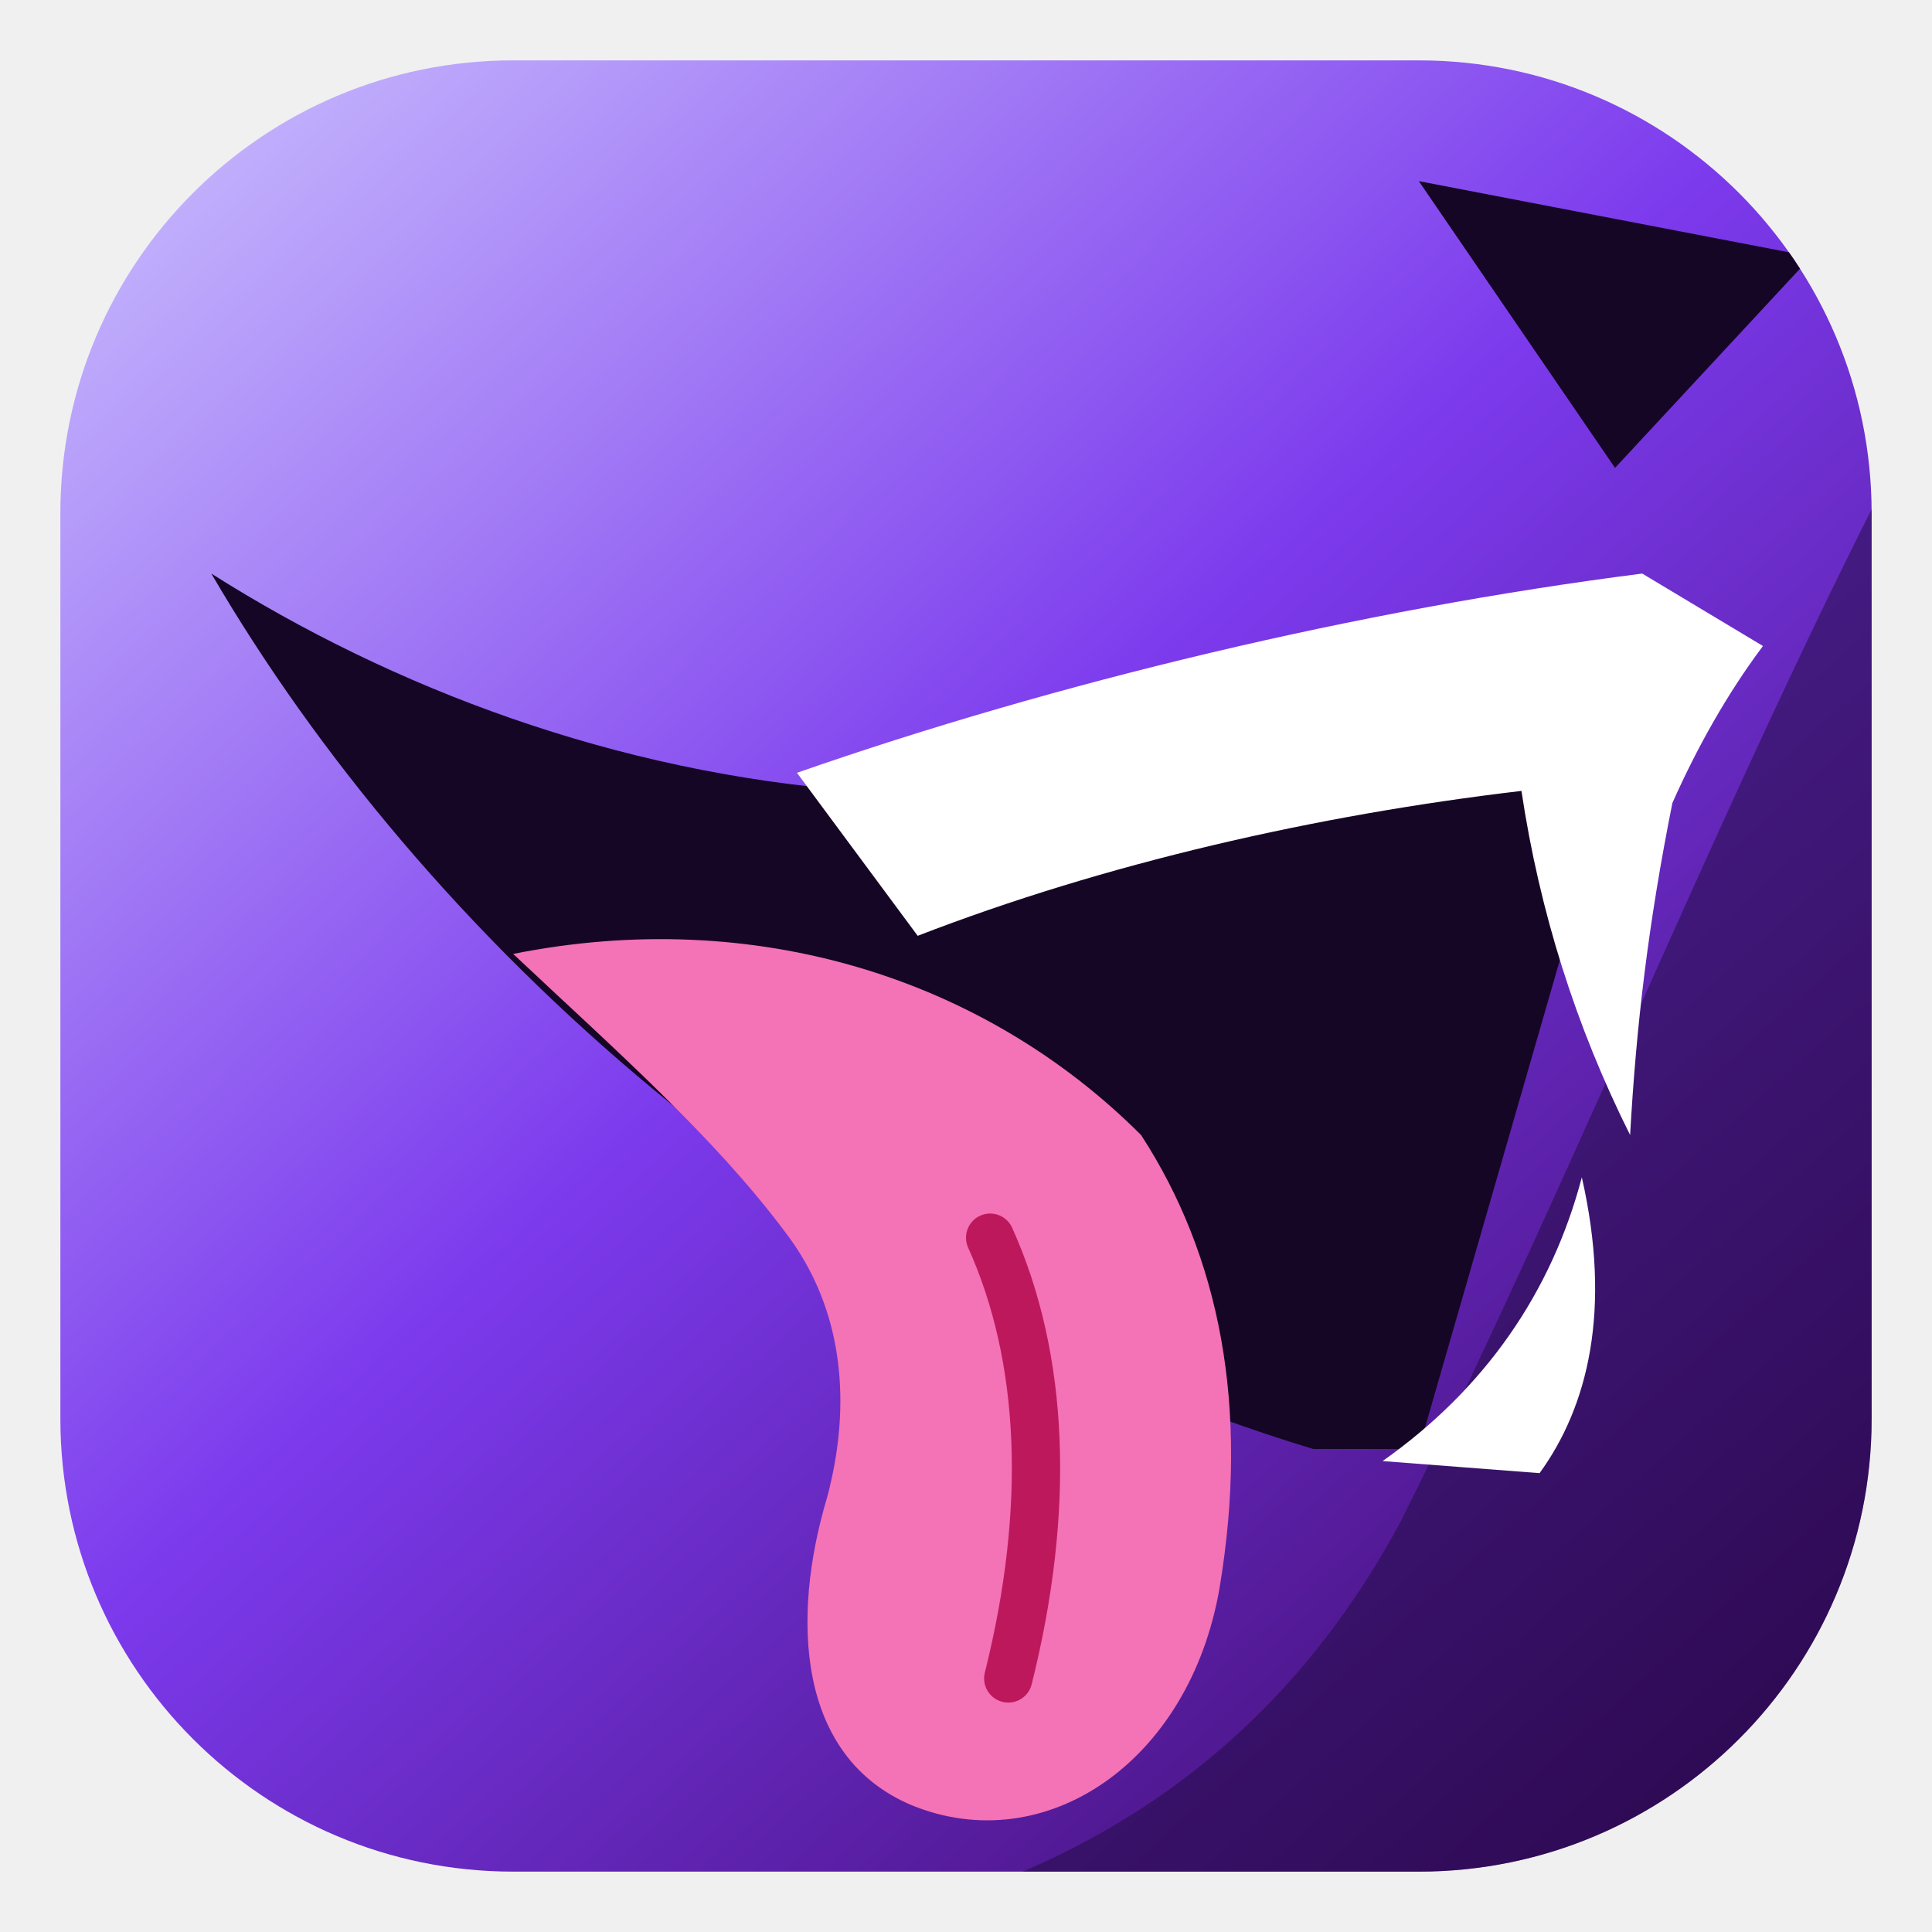
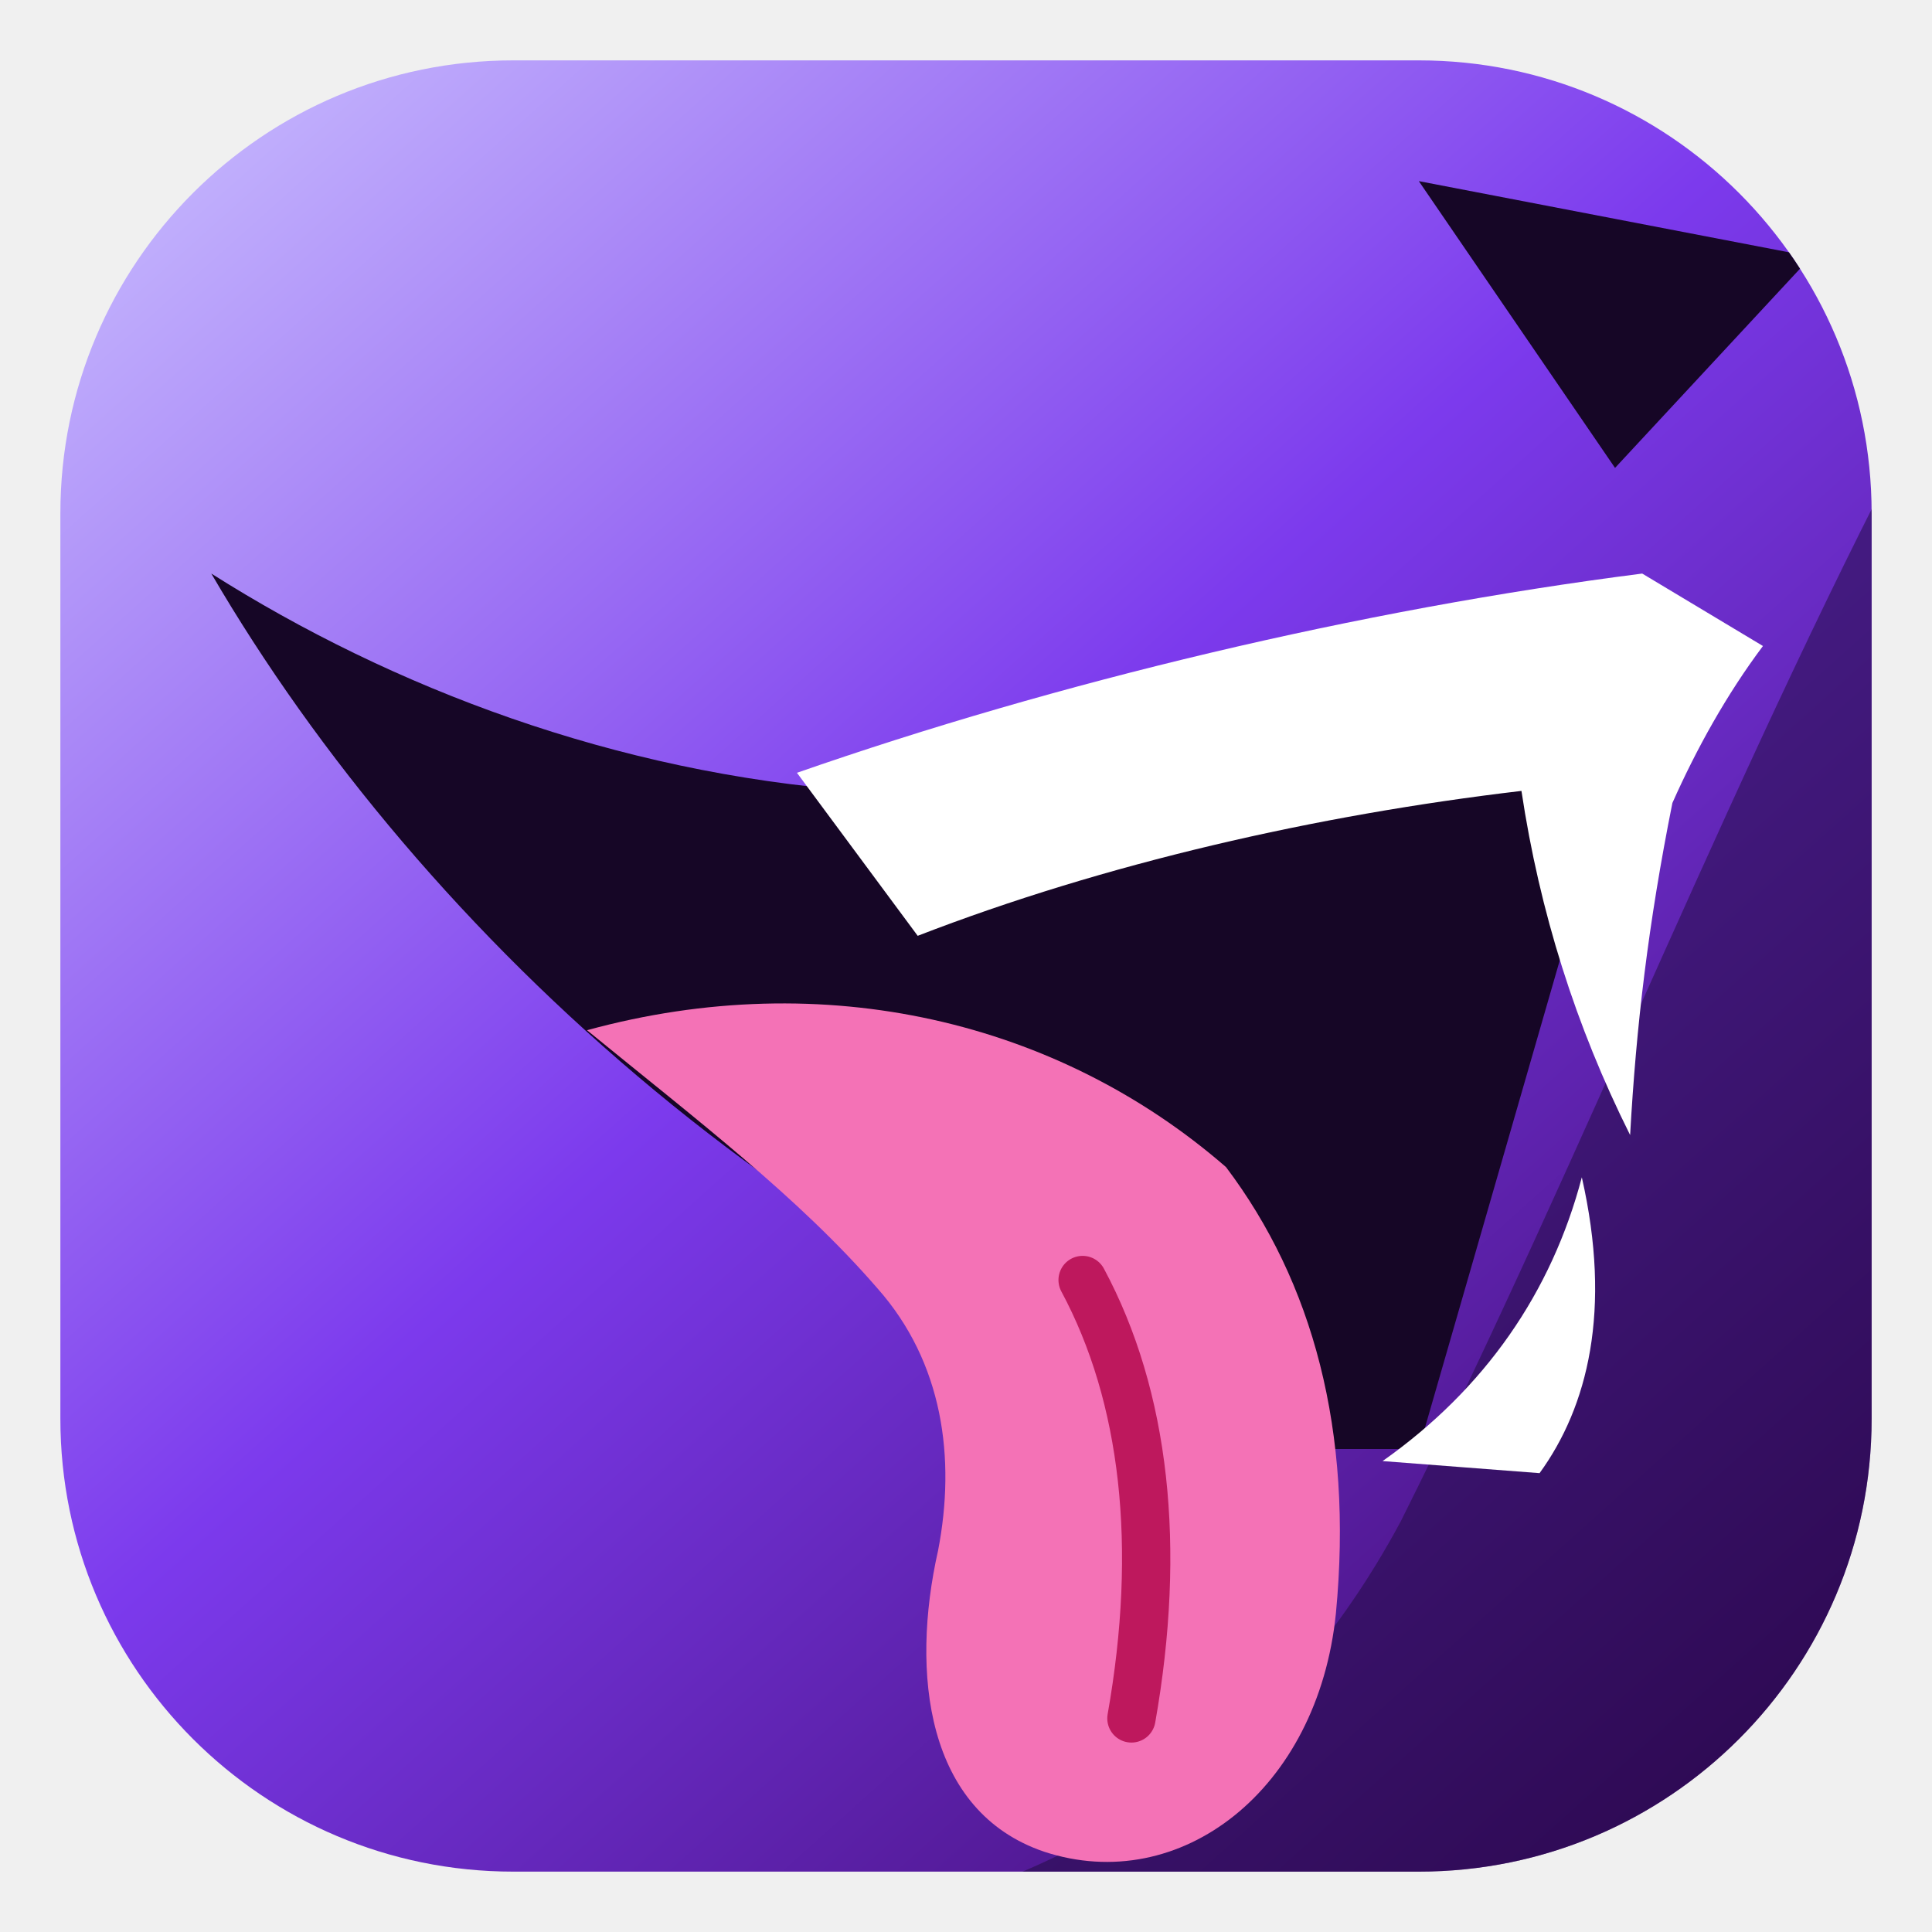
<svg xmlns="http://www.w3.org/2000/svg" viewBox="0 0 64 64">
  <defs>
    <linearGradient id="t" x1="6" y1="4" x2="58" y2="62" gradientUnits="userSpaceOnUse">
      <stop offset="0" stop-color="#c4b5fd" />
      <stop offset=".45" stop-color="#7c3aed" />
      <stop offset="1" stop-color="#3b0764" />
    </linearGradient>
    <clipPath id="c">
      <rect x="2" y="2" width="60" height="60" rx="15" />
    </clipPath>
  </defs>
  <rect x="2" y="2" width="60" height="60" rx="15" fill="url(#t)" />
  <g clip-path="url(#c)">
    <path d="M47 6 L60 8.5 L53.5 15.5 Z" fill="#160626" />
    <path d="M7 19 C14 31 27 43 43.5 48 L47 48 L54.5 22 C45 21.6 36.5 23.5 28.4 26.2 C20.4 25.6 13 22.8 7 19Z" fill="#160626" />
    <path d="M64 13 C57.6 25 52.6 38 46.4 50.4 C42 58.6 35 62.6 27 64 H64Z" fill="#1e0a3c" opacity=".5" />
    <path d="M26.4 25.6 C35 22.6 45 20.2 54.4 19 L58.4 21.4 C57.2 23 56.2 24.8 55.4 26.6 C54.6 30.6 54.2 34 54 37.6 C52.2 34 51 30.2 50.4 26.2 C43.6 27 36.6 28.6 30.4 31 Z" fill="#fff" />
+     <g transform="translate(3 1.6) rotate(-4 30 40)">
+       <path d="M17 31.6 C25 30 32.6 32.4 37.8 37.6 C40.4 41.6 41.4 46.6 40.4 52.6 C39.4 58.4 34.6 61.6 30.2 59.8 C26.4 58.2 26.2 53.6 27.4 49.6 C28.2 46.6 28 43.4 26 40.8 C23.6 37.6 20.4 34.8 17 31.6Z" fill="#f472b6" />
+       <path d="M32.8 41 C34.6 45 34.8 50 33.4 55.6" fill="none" stroke="#be185d" stroke-width="1.6" stroke-linecap="round" />
+     </g>
    <path d="M45.8 48.4 C49.2 46 51.4 42.8 52.4 39 C53.4 43.4 52.6 46.6 51 48.8 Z" fill="#fff" />
-     <path d="M17 31.6 C25 30 32.6 32.4 37.8 37.6 C40.4 41.6 41.4 46.6 40.4 52.6 C39.4 58.4 34.6 61.6 30.2 59.8 C26.4 58.2 26.2 53.6 27.4 49.6 C28.2 46.6 28 43.4 26 40.8 C23.6 37.6 20.4 34.8 17 31.6Z" fill="#f472b6" />
-     <path d="M32.8 41 C34.6 45 34.8 50 33.4 55.6" fill="none" stroke="#be185d" stroke-width="1.6" stroke-linecap="round" />
  </g>
</svg>
